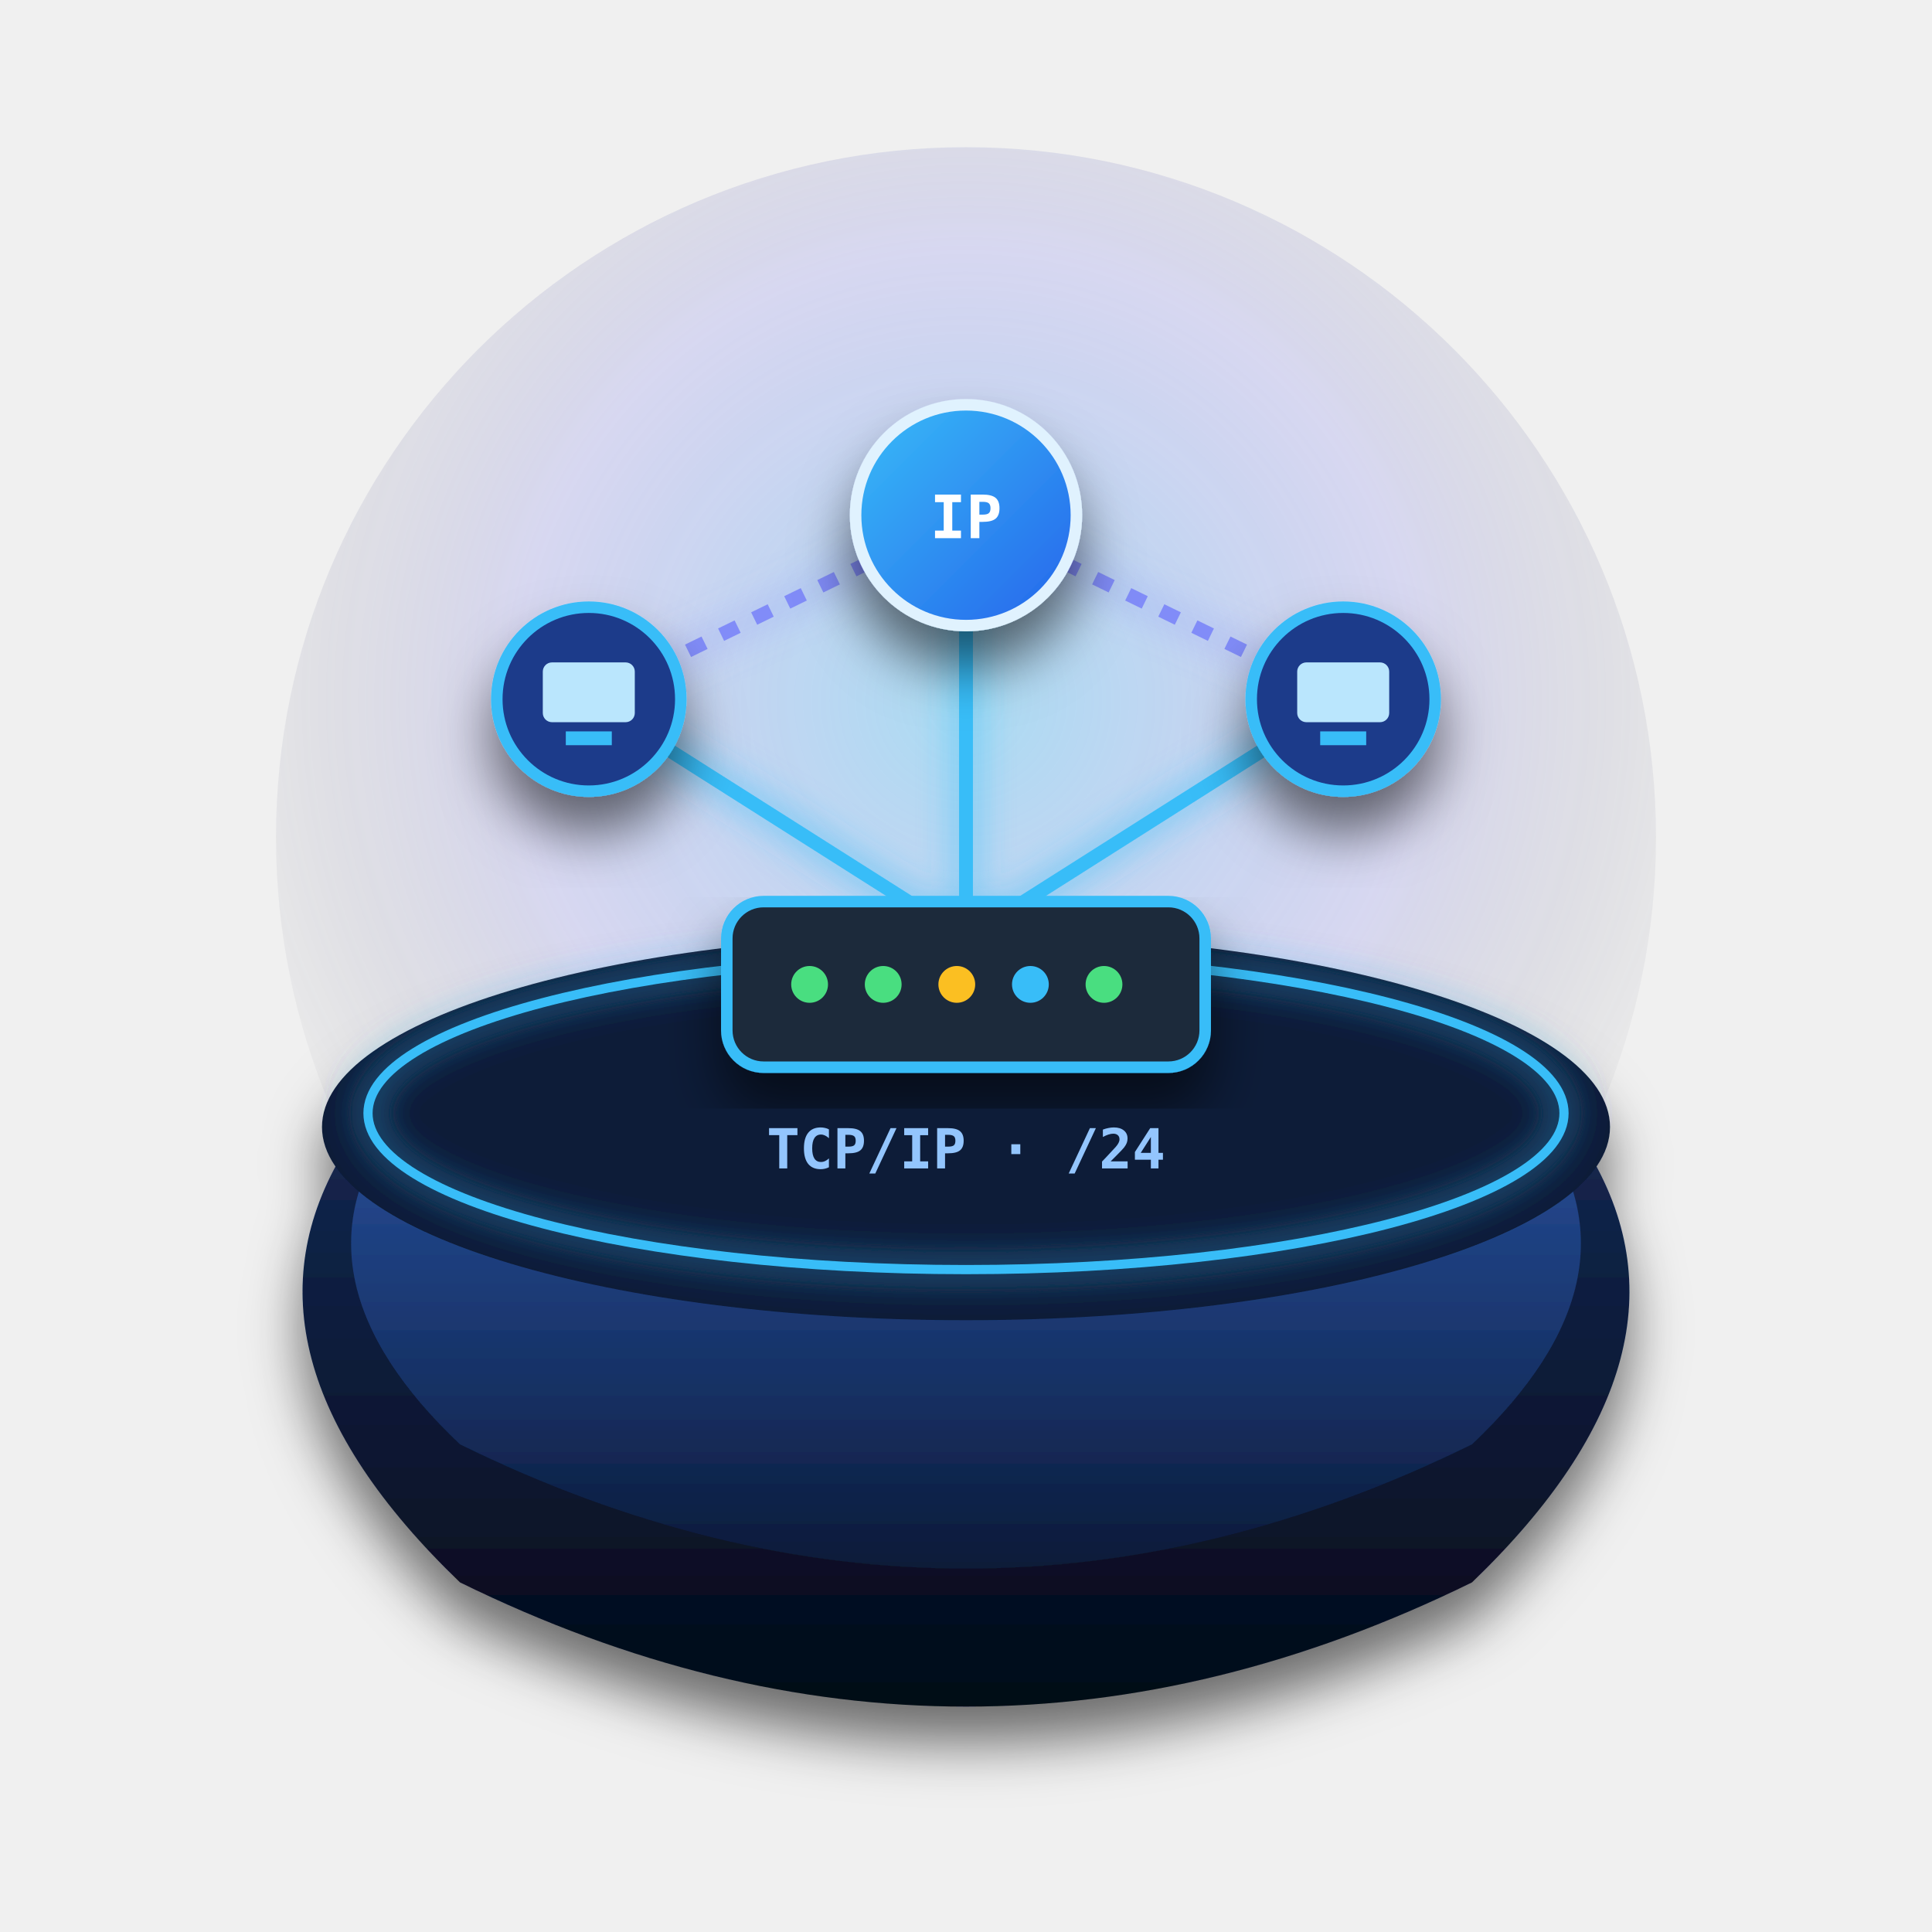
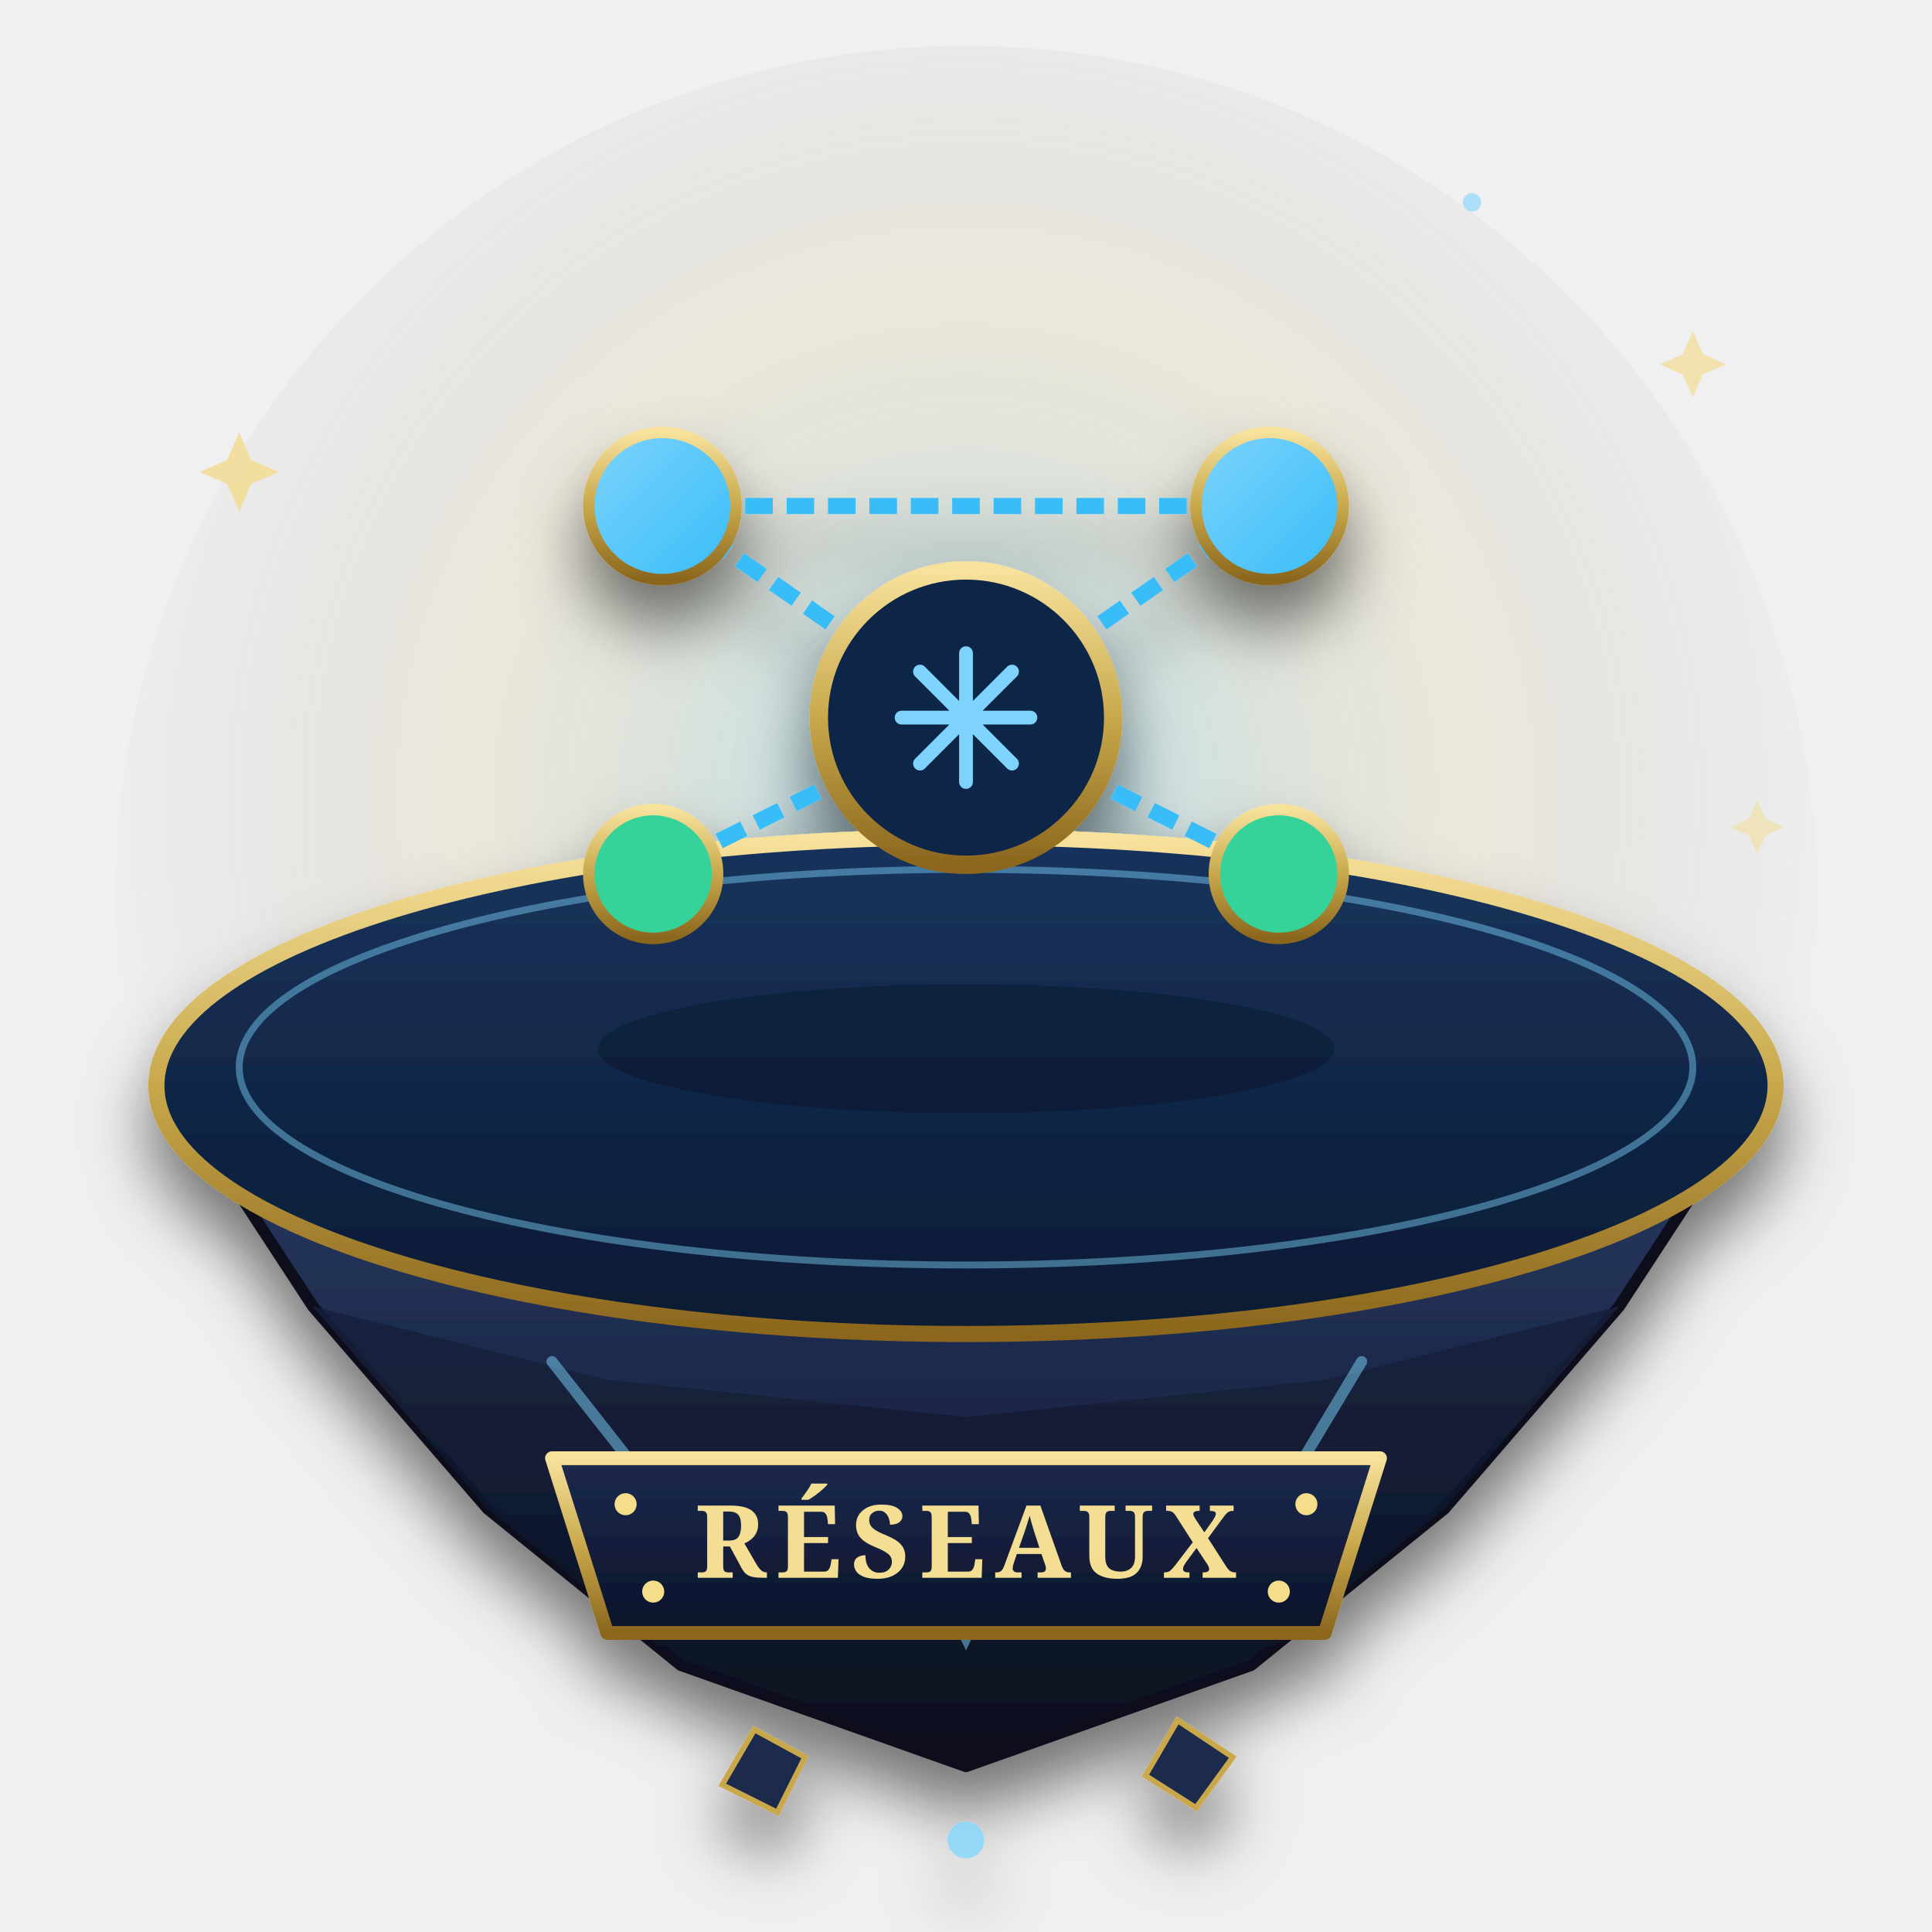
<svg xmlns="http://www.w3.org/2000/svg" viewBox="0 0 420 420" width="420" height="420">
  <defs>
-     <linearGradient id="rxRockDeep" x1="0" y1="0" x2="0" y2="1">
-       <stop offset="0" stop-color="#13264d" />
-       <stop offset="0.6" stop-color="#09152e" />
-       <stop offset="1" stop-color="#040917" />
+     <radialGradient id="ireseauxHalo" cx="0.5" cy="0.44" r="0.52">
+       <stop offset="0" stop-color="#38bdf8" stop-opacity="0.34" />
+       <stop offset="0.58" stop-color="#c8a84b" stop-opacity="0.12" />
+       <stop offset="1" stop-color="#070b1a" stop-opacity="0" />
+     </radialGradient>
+     <linearGradient id="ireseauxRockTop" x1="0" y1="0" x2="0" y2="1">
+       <stop offset="0" stop-color="#2c3e68" />
+       <stop offset="0.55" stop-color="#192544" />
+       <stop offset="1" stop-color="#0d1428" />
    </linearGradient>
-     <linearGradient id="rxRockTop" x1="0" y1="0" x2="0" y2="1">
-       <stop offset="0" stop-color="#254c96" />
-       <stop offset="0.6" stop-color="#163063" />
-       <stop offset="1" stop-color="#0b1a38" />
+     <linearGradient id="ireseauxRockDeep" x1="0" y1="0" x2="0" y2="1">
+       <stop offset="0" stop-color="#18223d" />
+       <stop offset="1" stop-color="#080d1b" />
    </linearGradient>
-     <linearGradient id="rxNode" x1="0" y1="0" x2="1" y2="1">
-       <stop offset="0" stop-color="#38bdf8" />
-       <stop offset="1" stop-color="#2563eb" />
+     <linearGradient id="ireseauxPlateau" x1="0" y1="0" x2="0" y2="1">
+       <stop offset="0" stop-color="#17345c" />
+       <stop offset="1" stop-color="#0b1a33" />
    </linearGradient>
-     <radialGradient id="rxHalo" cx="0.5" cy="0.4" r="0.6">
-       <stop offset="0" stop-color="#38bdf8" stop-opacity="0.38" />
-       <stop offset="0.55" stop-color="#6366f1" stop-opacity="0.18" />
-       <stop offset="1" stop-color="#000000" stop-opacity="0" />
-     </radialGradient>
-     <filter id="rxShadow" x="-25%" y="-25%" width="150%" height="150%">
-       <feDropShadow dx="0" dy="8" stdDeviation="6" flood-color="#000" flood-opacity="0.55" />
-     </filter>
-     <filter id="rxGlow" x="-30%" y="-30%" width="160%" height="160%">
-       <feGaussianBlur stdDeviation="4" result="b" />
-       <feMerge>
-         <feMergeNode in="b" />
-         <feMergeNode in="SourceGraphic" />
-       </feMerge>
+     <linearGradient id="ireseauxGold" x1="0" y1="0" x2="0" y2="1">
+       <stop offset="0" stop-color="#f7e29c" />
+       <stop offset="0.5" stop-color="#c8a84b" />
+       <stop offset="1" stop-color="#8b661d" />
+     </linearGradient>
+     <linearGradient id="ireseauxAccent" x1="0" y1="0" x2="1" y2="1">
+       <stop offset="0" stop-color="#7dd3fc" />
+       <stop offset="1" stop-color="#38bdf8" />
+     </linearGradient>
+     <linearGradient id="ireseauxBanner" x1="0" y1="0" x2="0" y2="1">
+       <stop offset="0" stop-color="#1c2a4f" />
+       <stop offset="1" stop-color="#0c1328" />
+     </linearGradient>
+     <filter id="ireseauxShadow" x="-25%" y="-25%" width="150%" height="150%">
+       <feDropShadow dx="0" dy="9" stdDeviation="7" flood-color="#000000" flood-opacity="0.52" />
    </filter>
  </defs>
-   <circle cx="210" cy="182" r="150" fill="url(#rxHalo)" />
-   <g filter="url(#rxShadow)">
-     <path d="M 75 250 Q 210 275 345 250 Q 372 294 320 344 Q 210 398 100 344 Q 48 294 75 250 Z" fill="url(#rxRockDeep)" />
-     <path d="M 85 245 Q 210 268 335 245 Q 358 278 320 314 Q 210 368 100 314 Q 62 278 85 245 Z" fill="url(#rxRockTop)" />
-     <ellipse cx="210" cy="245" rx="140" ry="42" fill="#0d1b38" />
-     <ellipse cx="210" cy="242" rx="130" ry="34" fill="none" stroke="#38bdf8" stroke-width="2" filter="url(#rxGlow)" />
+   <circle cx="210" cy="195" r="185" fill="url(#ireseauxHalo)" />
+   <g fill="#f2dc96">
+     <path d="M52 94 l2.6 6 6 2.6 -6 2.6 -2.6 6 -2.6 -6 -6 -2.6 6 -2.6 Z" opacity="0.88" />
+     <path d="M368 72 l2.2 5 5 2.2 -5 2.2 -2.2 5 -2.2 -5 -5 -2.2 5 -2.2 Z" opacity="0.72" />
+     <path d="M382 174 l1.8 4 4 1.8 -4 1.8 -1.8 4 -1.8 -4 -4 -1.8 4 -1.8 Z" opacity="0.55" />
+     <circle cx="64" cy="210" r="2.4" fill="#7dd3fc" opacity="0.65" />
+     <circle cx="352" cy="264" r="2.6" opacity="0.5" />
+     <circle cx="320" cy="44" r="2" fill="#7dd3fc" opacity="0.6" />
  </g>
-   <g stroke="#38bdf8" stroke-width="3" filter="url(#rxGlow)">
-     <line x1="210" y1="204" x2="128" y2="152" />
-     <line x1="210" y1="204" x2="292" y2="152" />
-     <line x1="210" y1="204" x2="210" y2="112" />
-     <line x1="128" y1="152" x2="210" y2="112" stroke="#818cf8" stroke-dasharray="4 4" />
-     <line x1="292" y1="152" x2="210" y2="112" stroke="#818cf8" stroke-dasharray="4 4" />
+   <g filter="url(#ireseauxShadow)">
+     <path d="M34 232 L210 264 L386 232 L352 284 L314 328 L272 362 L210 384 L148 362 L106 328 L68 284 Z" fill="url(#ireseauxRockTop)" stroke="#080e1d" stroke-width="2.5" stroke-linejoin="round" />
+     <path d="M68 284 L132 300 L210 308 L288 300 L352 284 L314 328 L272 362 L210 384 L148 362 L106 328 Z" fill="url(#ireseauxRockDeep)" opacity="0.85" />
+     <path d="M120 296 L142 324 M296 296 L278 326 M192 318 L210 356 L228 318" stroke="#7dd3fc" stroke-width="2.4" stroke-linecap="round" opacity="0.5" fill="none" />
+     <polygon points="164,376 175,382 169,394 157,388" fill="#1b294c" stroke="#c8a84b" stroke-width="1.2" />
+     <polygon points="256,374 268,382 260,393 249,386" fill="#1b294c" stroke="#c8a84b" stroke-width="1.2" />
+     <circle cx="210" cy="400" r="4" fill="#7dd3fc" opacity="0.75" />
+     <ellipse cx="210" cy="236" rx="176" ry="54" fill="url(#ireseauxPlateau)" stroke="url(#ireseauxGold)" stroke-width="3.5" />
+     <ellipse cx="210" cy="232" rx="158" ry="43" fill="none" stroke="#7dd3fc" stroke-width="1.5" stroke-opacity="0.45" />
+     <g transform="translate(210 148)">
+       <ellipse cx="0" cy="80" rx="80" ry="14" fill="#091326" opacity="0.45" />
+       <g stroke="#38bdf8" stroke-width="3.5" stroke-dasharray="6 3">
+         <line x1="0" y1="8" x2="-66" y2="-38" />
+         <line x1="0" y1="8" x2="66" y2="-38" />
+         <line x1="0" y1="8" x2="-68" y2="42" />
+         <line x1="0" y1="8" x2="68" y2="42" />
+         <line x1="-66" y1="-38" x2="66" y2="-38" />
+       </g>
+       <circle cx="0" cy="8" r="32" fill="#0f2547" stroke="url(#ireseauxGold)" stroke-width="4" />
+       <path d="M-14 8 H14 M0 -6 V22 M-10 -2 L10 18 M10 -2 L-10 18" stroke="#7dd3fc" stroke-width="3" stroke-linecap="round" />
+       <circle cx="-66" cy="-38" r="16" fill="url(#ireseauxAccent)" stroke="url(#ireseauxGold)" stroke-width="2.5" />
+       <circle cx="66" cy="-38" r="16" fill="url(#ireseauxAccent)" stroke="url(#ireseauxGold)" stroke-width="2.5" />
+       <circle cx="-68" cy="42" r="14" fill="#34d399" stroke="url(#ireseauxGold)" stroke-width="2.5" />
+       <circle cx="68" cy="42" r="14" fill="#34d399" stroke="url(#ireseauxGold)" stroke-width="2.5" />
+     </g>
+     <g transform="translate(210 336)">
+       <path d="M-90 -19 L90 -19 L78 19 L-78 19 Z" fill="url(#ireseauxBanner)" stroke="url(#ireseauxGold)" stroke-width="3" stroke-linejoin="round" />
+       <g fill="#f5de8a">
+         <circle cx="-74" cy="-9" r="2.4" />
+         <circle cx="74" cy="-9" r="2.4" />
+         <circle cx="-68" cy="10" r="2.4" />
+         <circle cx="68" cy="10" r="2.4" />
+       </g>
+       <text x="0" y="7" text-anchor="middle" font-family="Cinzel, Georgia, serif" font-size="22" font-weight="700" fill="#f4de94" letter-spacing="2">RÉSEAUX</text>
+     </g>
  </g>
-   <g filter="url(#rxShadow)">
-     <rect x="158" y="196" width="104" height="36" rx="8" fill="#1e293b" stroke="#38bdf8" stroke-width="2.5" />
-     <circle cx="176" cy="214" r="4" fill="#4ade80" />
-     <circle cx="192" cy="214" r="4" fill="#4ade80" />
-     <circle cx="208" cy="214" r="4" fill="#fbbf24" />
-     <circle cx="224" cy="214" r="4" fill="#38bdf8" />
-     <circle cx="240" cy="214" r="4" fill="#4ade80" />
-   </g>
-   <g filter="url(#rxShadow)">
-     <circle cx="210" cy="112" r="24" fill="url(#rxNode)" stroke="#e0f2fe" stroke-width="2.5" />
-     <text x="210" y="117" text-anchor="middle" fill="#ffffff" font-family="monospace" font-size="13" font-weight="bold">IP</text>
-     <circle cx="128" cy="152" r="20" fill="#1e3a8a" stroke="#38bdf8" stroke-width="2.5" />
-     <rect x="118" y="144" width="20" height="13" rx="2" fill="#bae6fd" />
-     <rect x="123" y="159" width="10" height="3" fill="#38bdf8" />
-     <circle cx="292" cy="152" r="20" fill="#1e3a8a" stroke="#38bdf8" stroke-width="2.5" />
-     <rect x="282" y="144" width="20" height="13" rx="2" fill="#bae6fd" />
-     <rect x="287" y="159" width="10" height="3" fill="#38bdf8" />
-   </g>
-   <text x="210" y="254" text-anchor="middle" fill="#93c5fd" font-family="monospace" font-size="12" font-weight="bold">TCP/IP · /24</text>
</svg>
